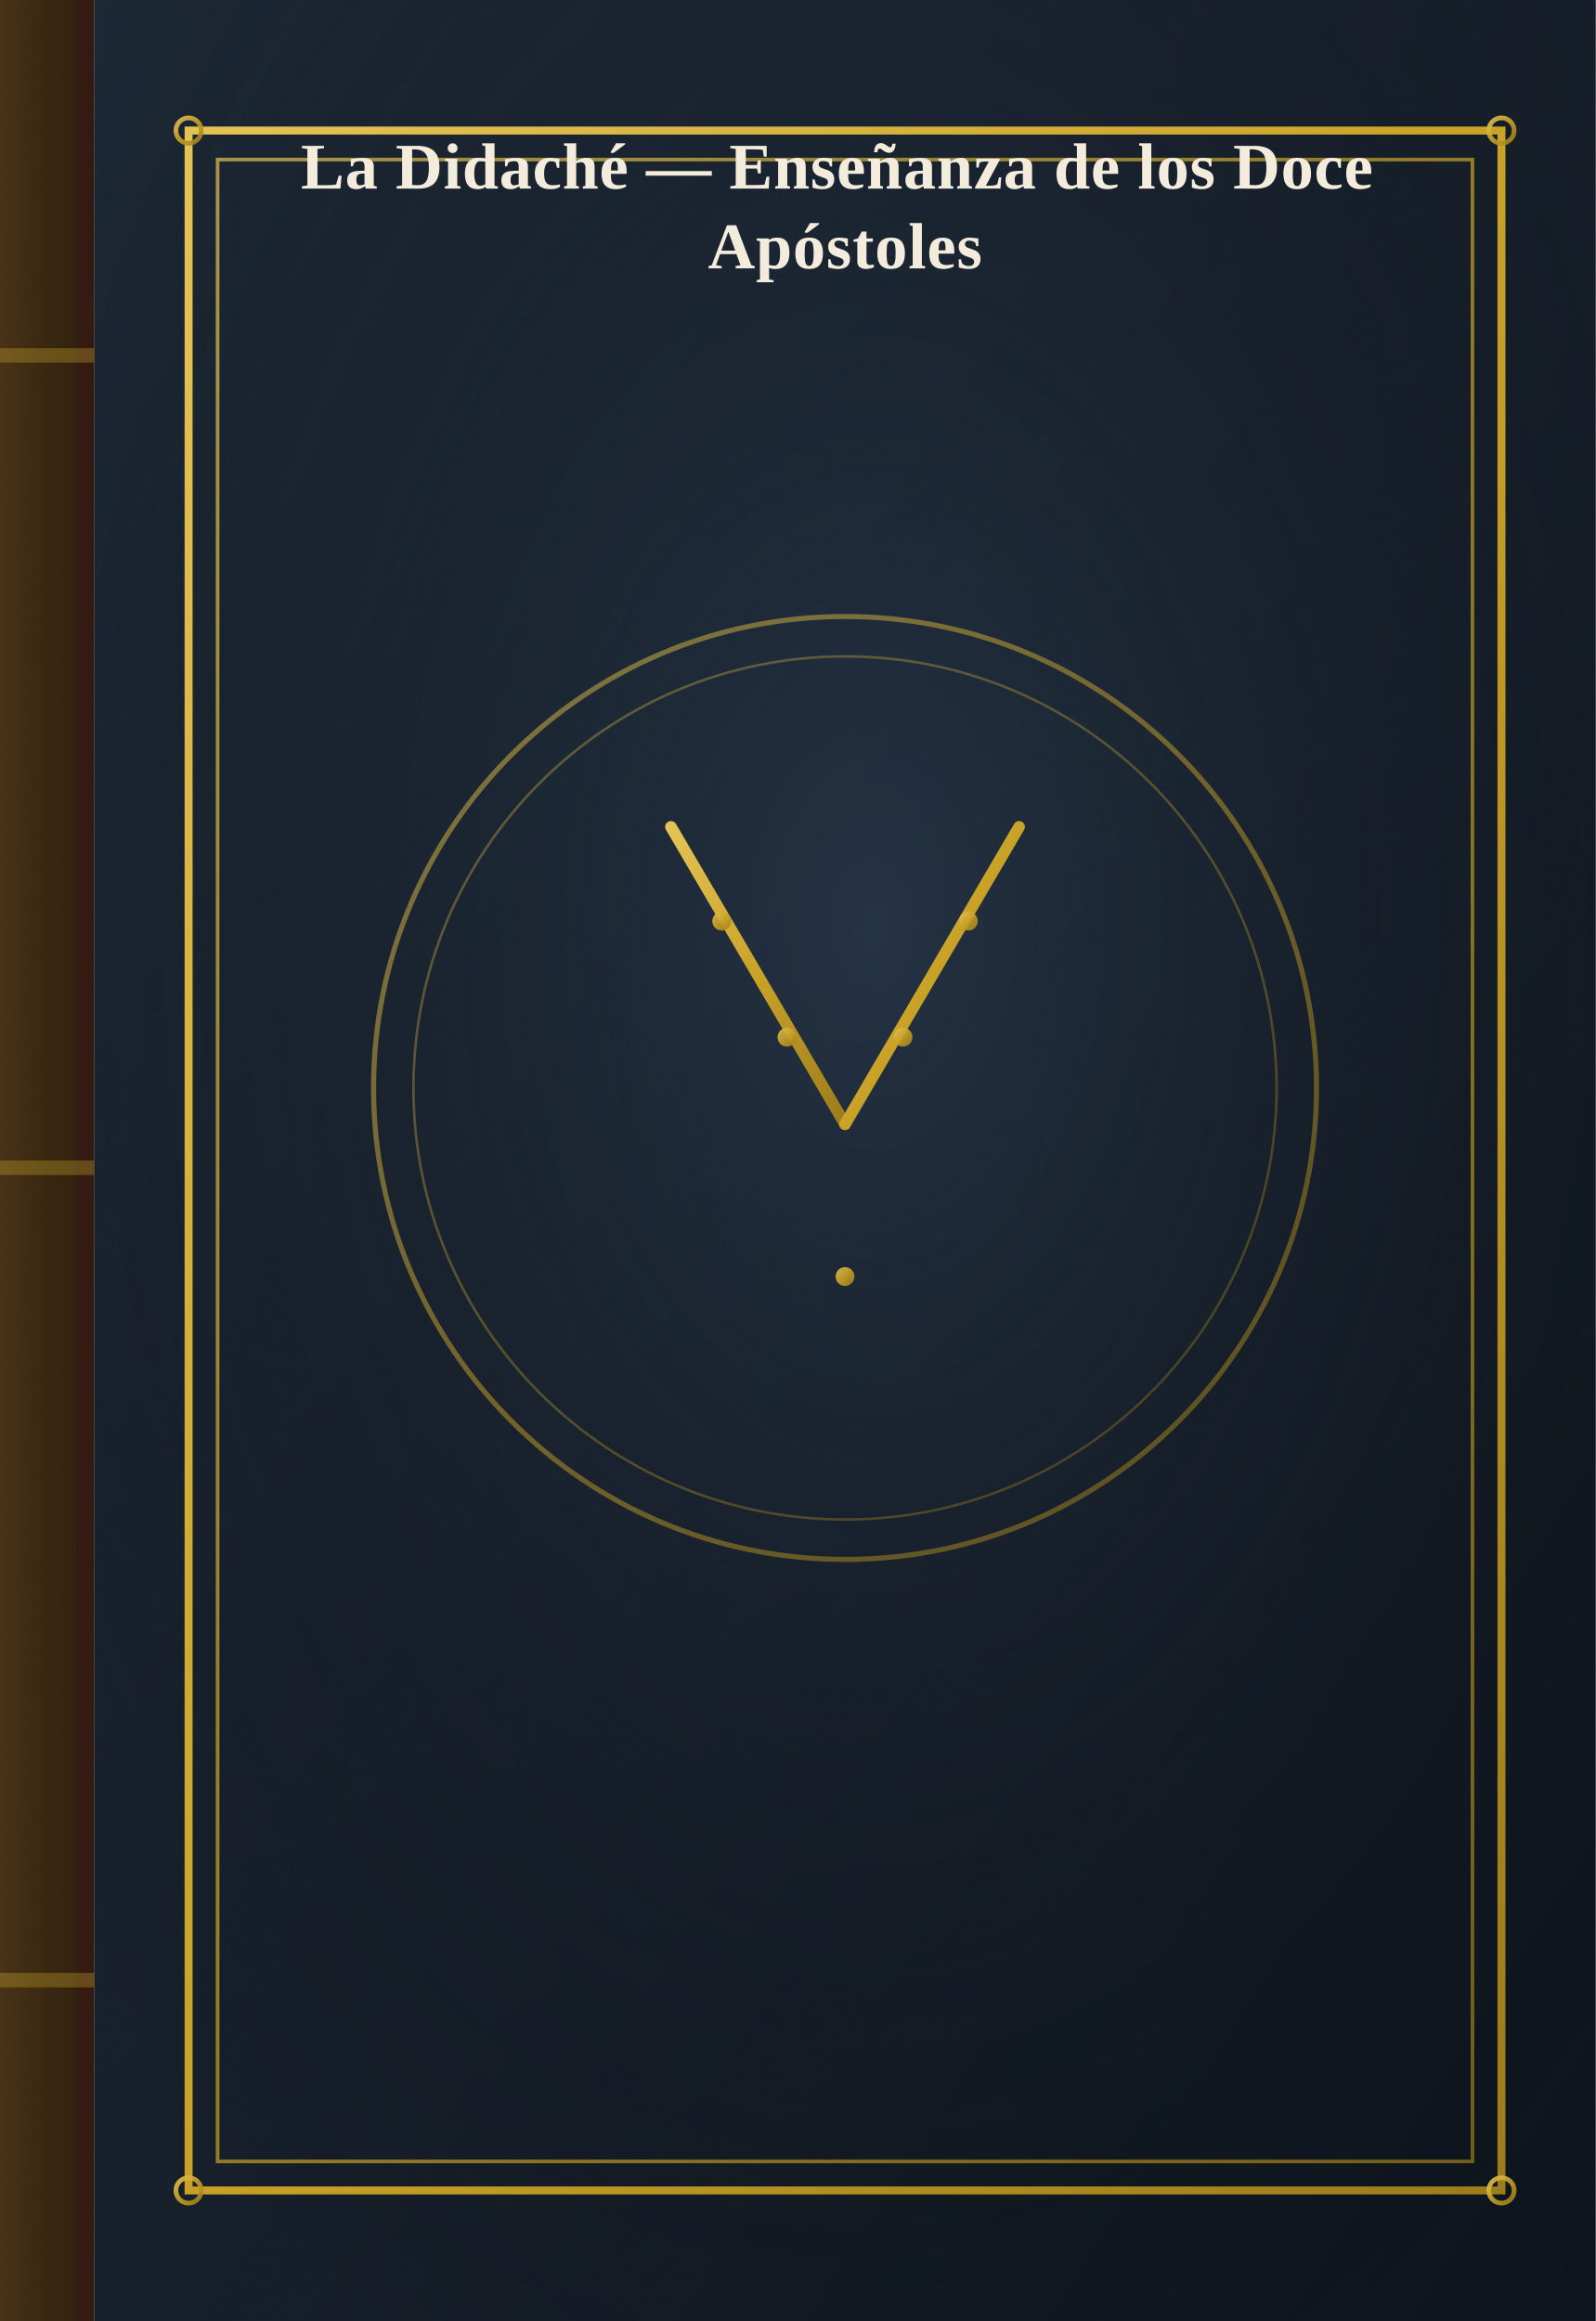
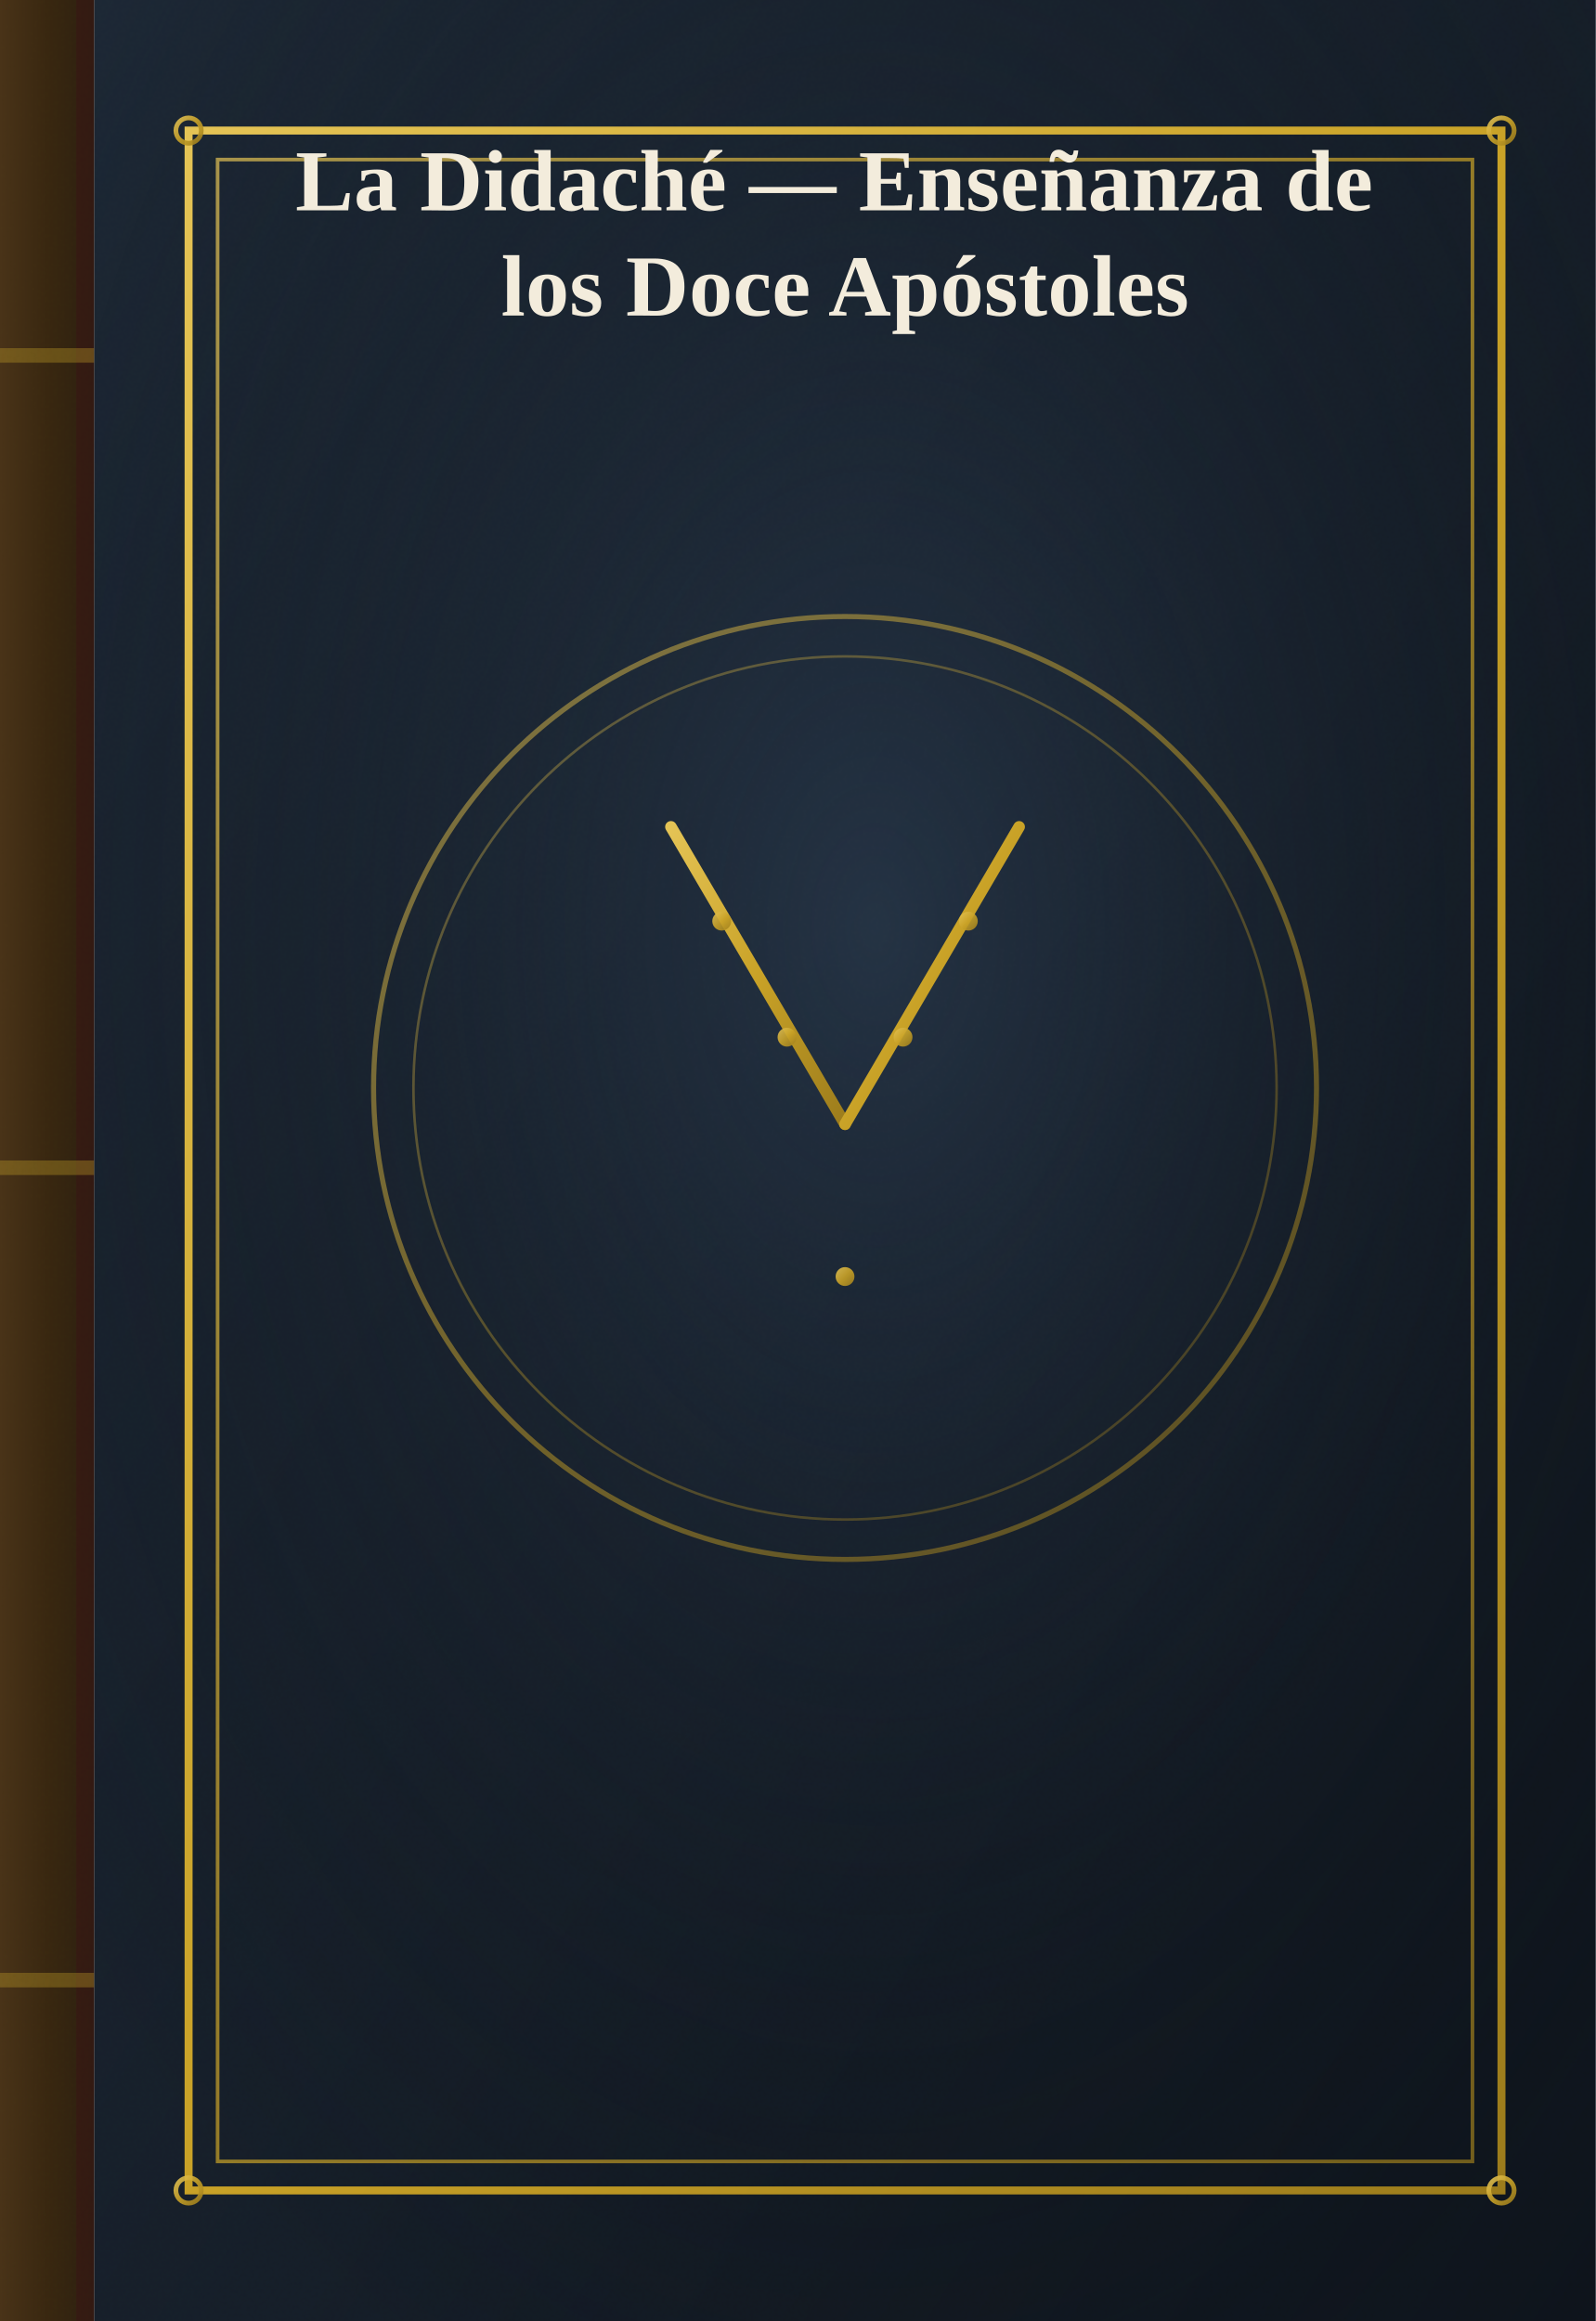
<svg xmlns="http://www.w3.org/2000/svg" width="440" height="640" viewBox="0 0 440 640">
  <defs>
    <linearGradient id="coverGrad" x1="0%" y1="0%" x2="100%" y2="100%">
      <stop offset="0%" stop-color="#1E2A38" />
      <stop offset="55%" stop-color="#161F2A" />
      <stop offset="100%" stop-color="#0E141C" />
    </linearGradient>
    <radialGradient id="vignette" cx="52%" cy="40%" r="70%">
      <stop offset="0%" stop-color="#33475E" stop-opacity="0.5" />
      <stop offset="100%" stop-color="#000000" stop-opacity="0" />
    </radialGradient>
    <linearGradient id="spineGrad" x1="0%" y1="0%" x2="100%" y2="0%">
      <stop offset="0%" stop-color="#4A3418" />
      <stop offset="50%" stop-color="#3A2810" />
      <stop offset="100%" stop-color="#2E2110" />
    </linearGradient>
    <linearGradient id="goldLine" x1="0%" y1="0%" x2="100%" y2="100%">
      <stop offset="0%" stop-color="#E4C355" />
      <stop offset="50%" stop-color="#C9A227" />
      <stop offset="100%" stop-color="#9C7C1C" />
    </linearGradient>
    <filter id="softGrain">
      <feTurbulence type="fractalNoise" baseFrequency="0.9" numOctaves="2" result="noise" />
      <feColorMatrix in="noise" type="matrix" values="0 0 0 0 0  0 0 0 0 0  0 0 0 0 0  0 0 0 0.03 0" />
    </filter>
  </defs>
  <rect x="0" y="0" width="26" height="640" fill="url(#spineGrad)" />
  <rect x="21" y="0" width="5" height="640" fill="#3A1414" opacity="0.5" />
  <rect x="0" y="96" width="26" height="4" fill="#C9A227" opacity="0.35" />
  <rect x="0" y="320" width="26" height="4" fill="#C9A227" opacity="0.35" />
  <rect x="0" y="544" width="26" height="4" fill="#C9A227" opacity="0.35" />
  <rect x="26" y="0" width="414" height="640" fill="url(#coverGrad)" />
  <rect x="26" y="0" width="414" height="640" fill="url(#vignette)" />
  <rect x="26" y="0" width="414" height="640" filter="url(#softGrain)" />
  <rect x="52" y="36" width="362" height="568" fill="none" stroke="url(#goldLine)" stroke-width="2.2" />
  <rect x="60" y="44" width="346" height="552" fill="none" stroke="url(#goldLine)" stroke-width="1" opacity="0.7" />
  <g stroke="url(#goldLine)" stroke-width="1.3" fill="none" opacity="0.9">
    <circle cx="52" cy="36" r="3.5" />
    <circle cx="414" cy="36" r="3.5" />
    <circle cx="52" cy="604" r="3.5" />
    <circle cx="414" cy="604" r="3.5" />
  </g>
-   <text x="233" y="52" text-anchor="middle" fill="#F3ECDC" font-family="Georgia, 'Times New Roman', serif" font-size="18" font-weight="700" letter-spacing="0.2">
-     <tspan x="233" dy="0">La Didaché — Enseñanza de los Doce</tspan>
-     <tspan x="233" dy="22">Apóstoles</tspan>
+   <text x="233" y="58" text-anchor="middle" fill="#F3ECDC" font-family="Georgia, 'Times New Roman', serif" font-size="24" font-weight="700" letter-spacing="0.1">
+     <tspan x="233" dy="0">La Didaché — Enseñanza de</tspan>
+     <tspan x="233" dy="29">los Doce Apóstoles</tspan>
  </text>
-   <line x1="80" y1="90" x2="386" y2="90" stroke="url(#goldLine)" stroke-width="0.8" opacity="0.45" />
+   <line x1="70" y1="105" x2="396" y2="105" stroke="url(#goldLine)" stroke-width="0.8" opacity="0.45" />
  <g transform="translate(233,300)">
    <circle r="130" fill="none" stroke="url(#goldLine)" stroke-width="1.4" opacity="0.5" />
    <circle r="119" fill="none" stroke="url(#goldLine)" stroke-width="0.7" opacity="0.35" />
    <g stroke="url(#goldLine)" fill="none" stroke-linecap="round">
      <path d="M 0,80 L 0,10" stroke-width="3.6" />
      <path d="M 0,10 L -48,-72" stroke-width="3.2" />
      <path d="M 0,10 L 48,-72" stroke-width="3.2" />
    </g>
    <g fill="url(#goldLine)" opacity="0.9">
      <circle cx="0" cy="52" r="2.6" />
      <circle cx="-16" cy="-14" r="2.6" />
      <circle cx="16" cy="-14" r="2.6" />
      <circle cx="-34" cy="-46" r="2.6" />
      <circle cx="34" cy="-46" r="2.6" />
    </g>
  </g>
  <line x1="120" y1="500" x2="346" y2="500" stroke="url(#goldLine)" stroke-width="1" opacity="0.4" />
</svg>
